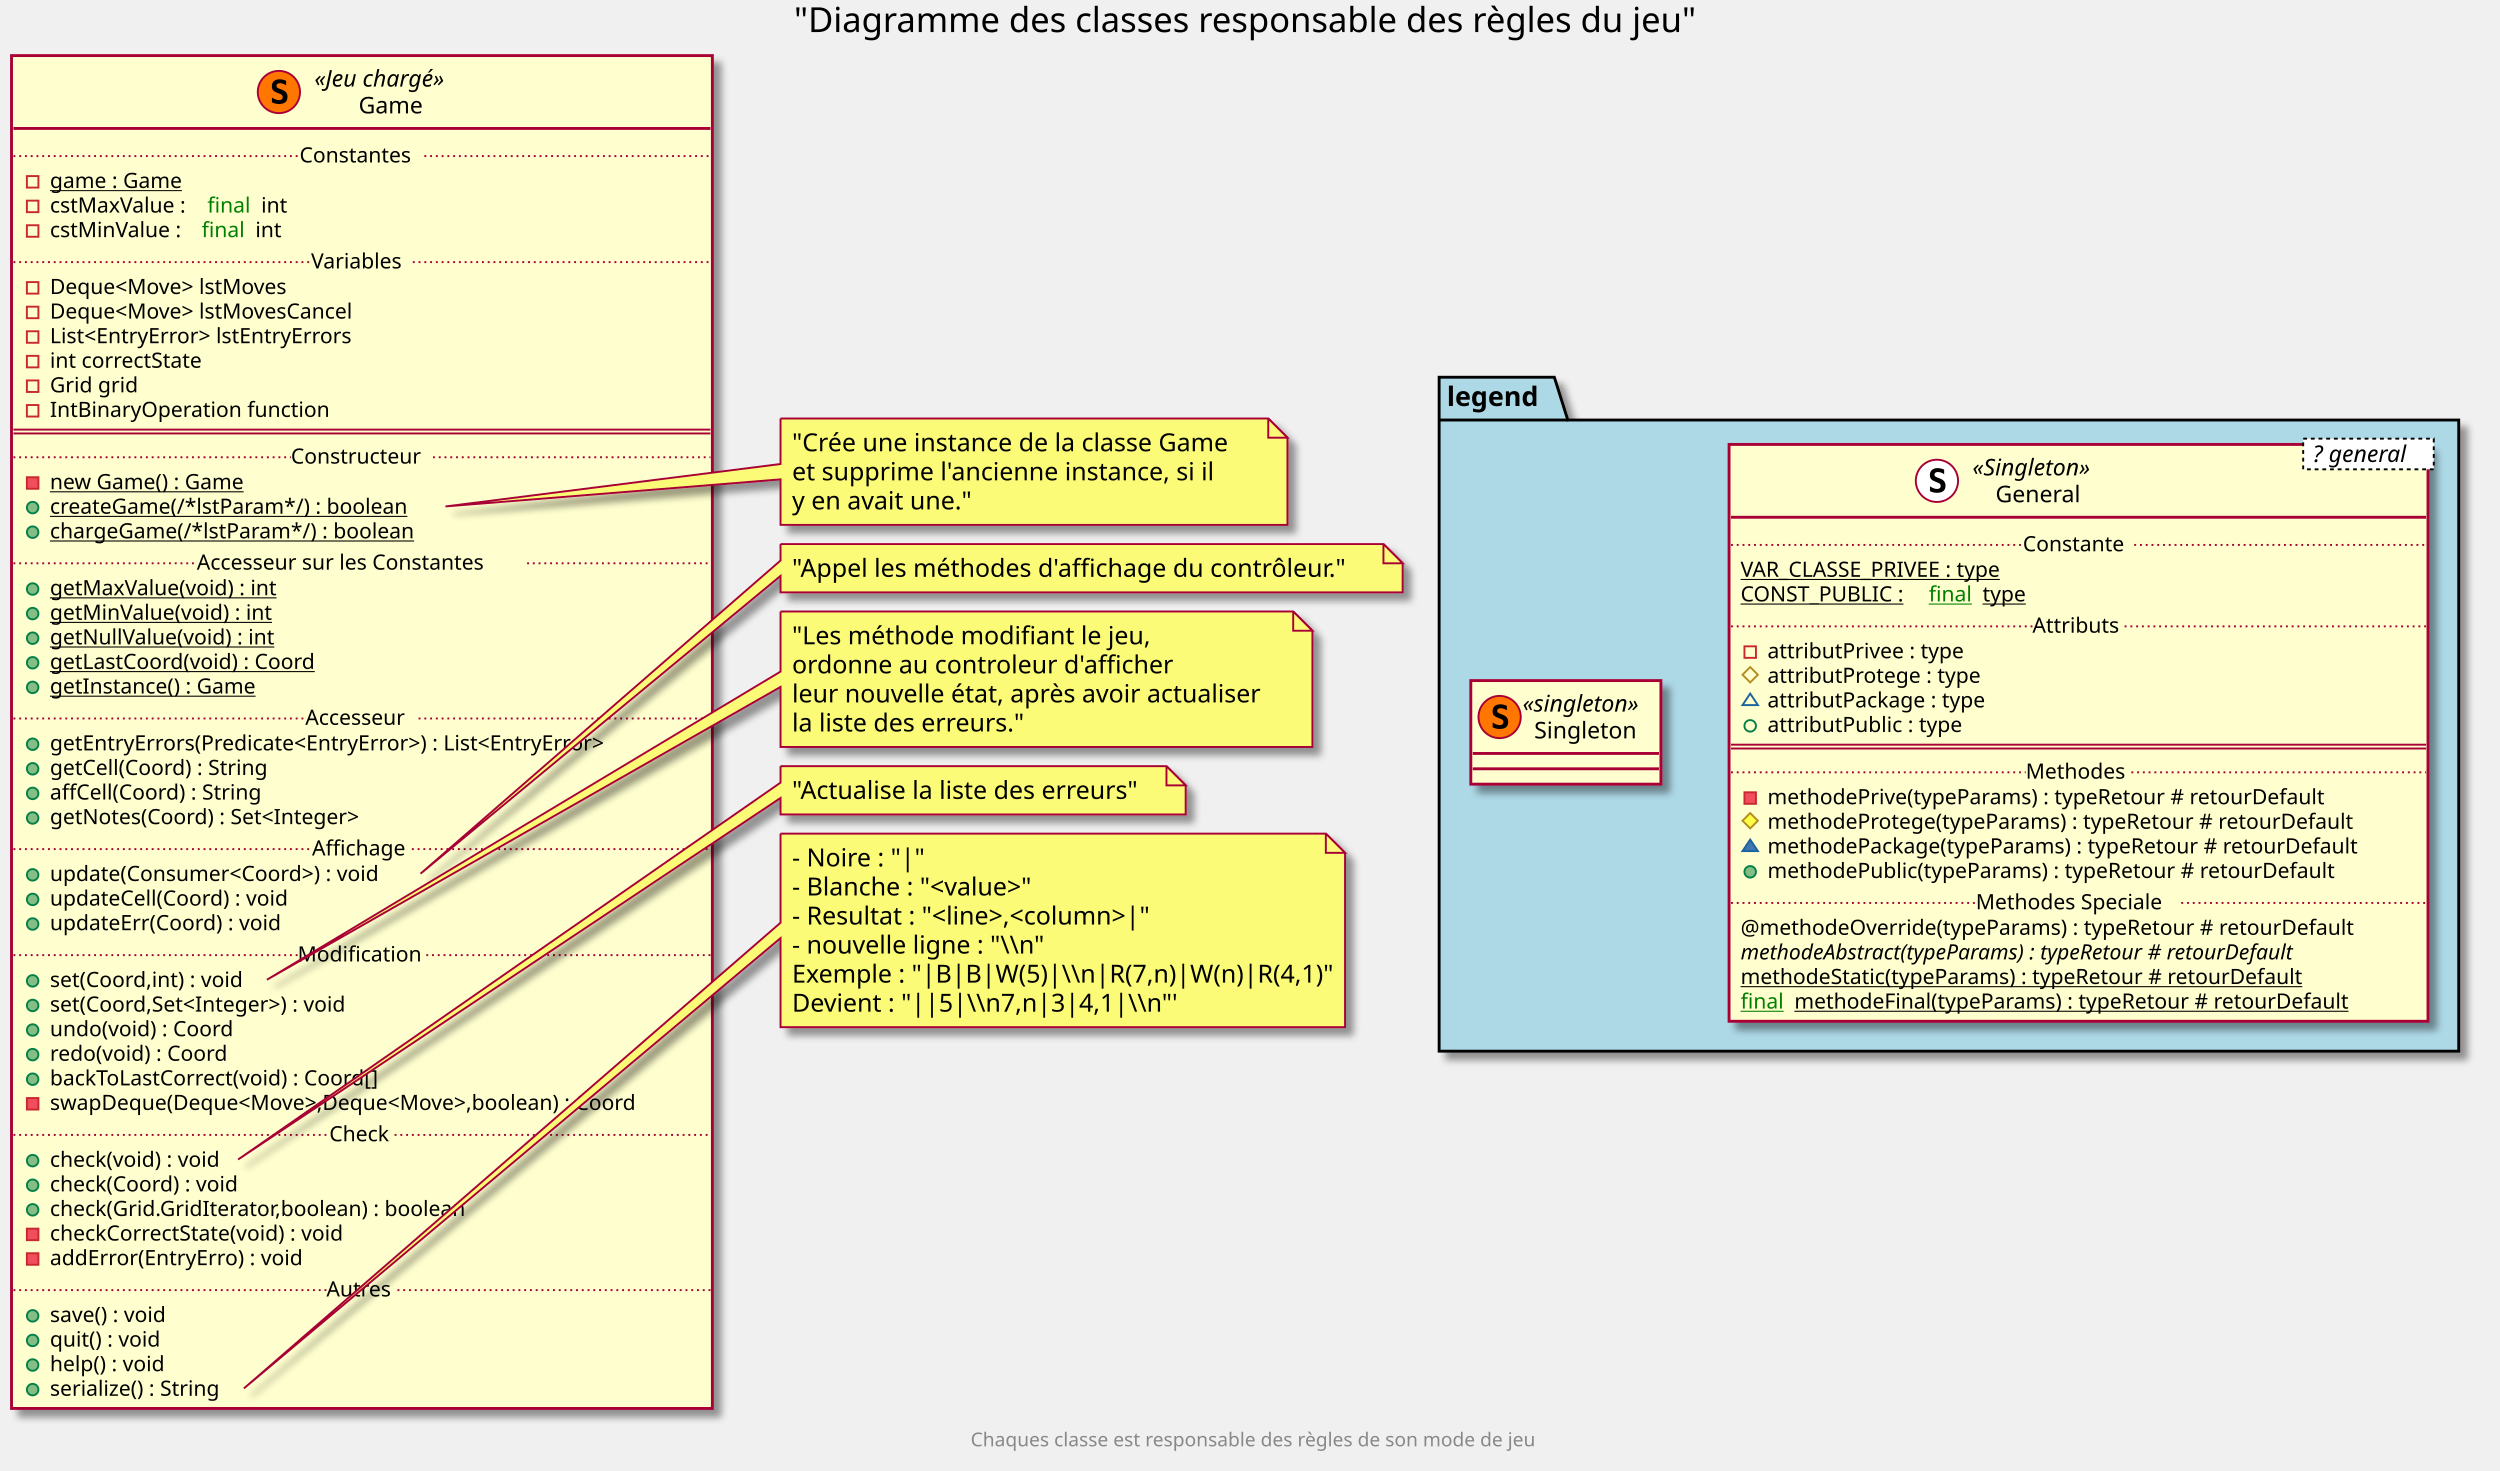
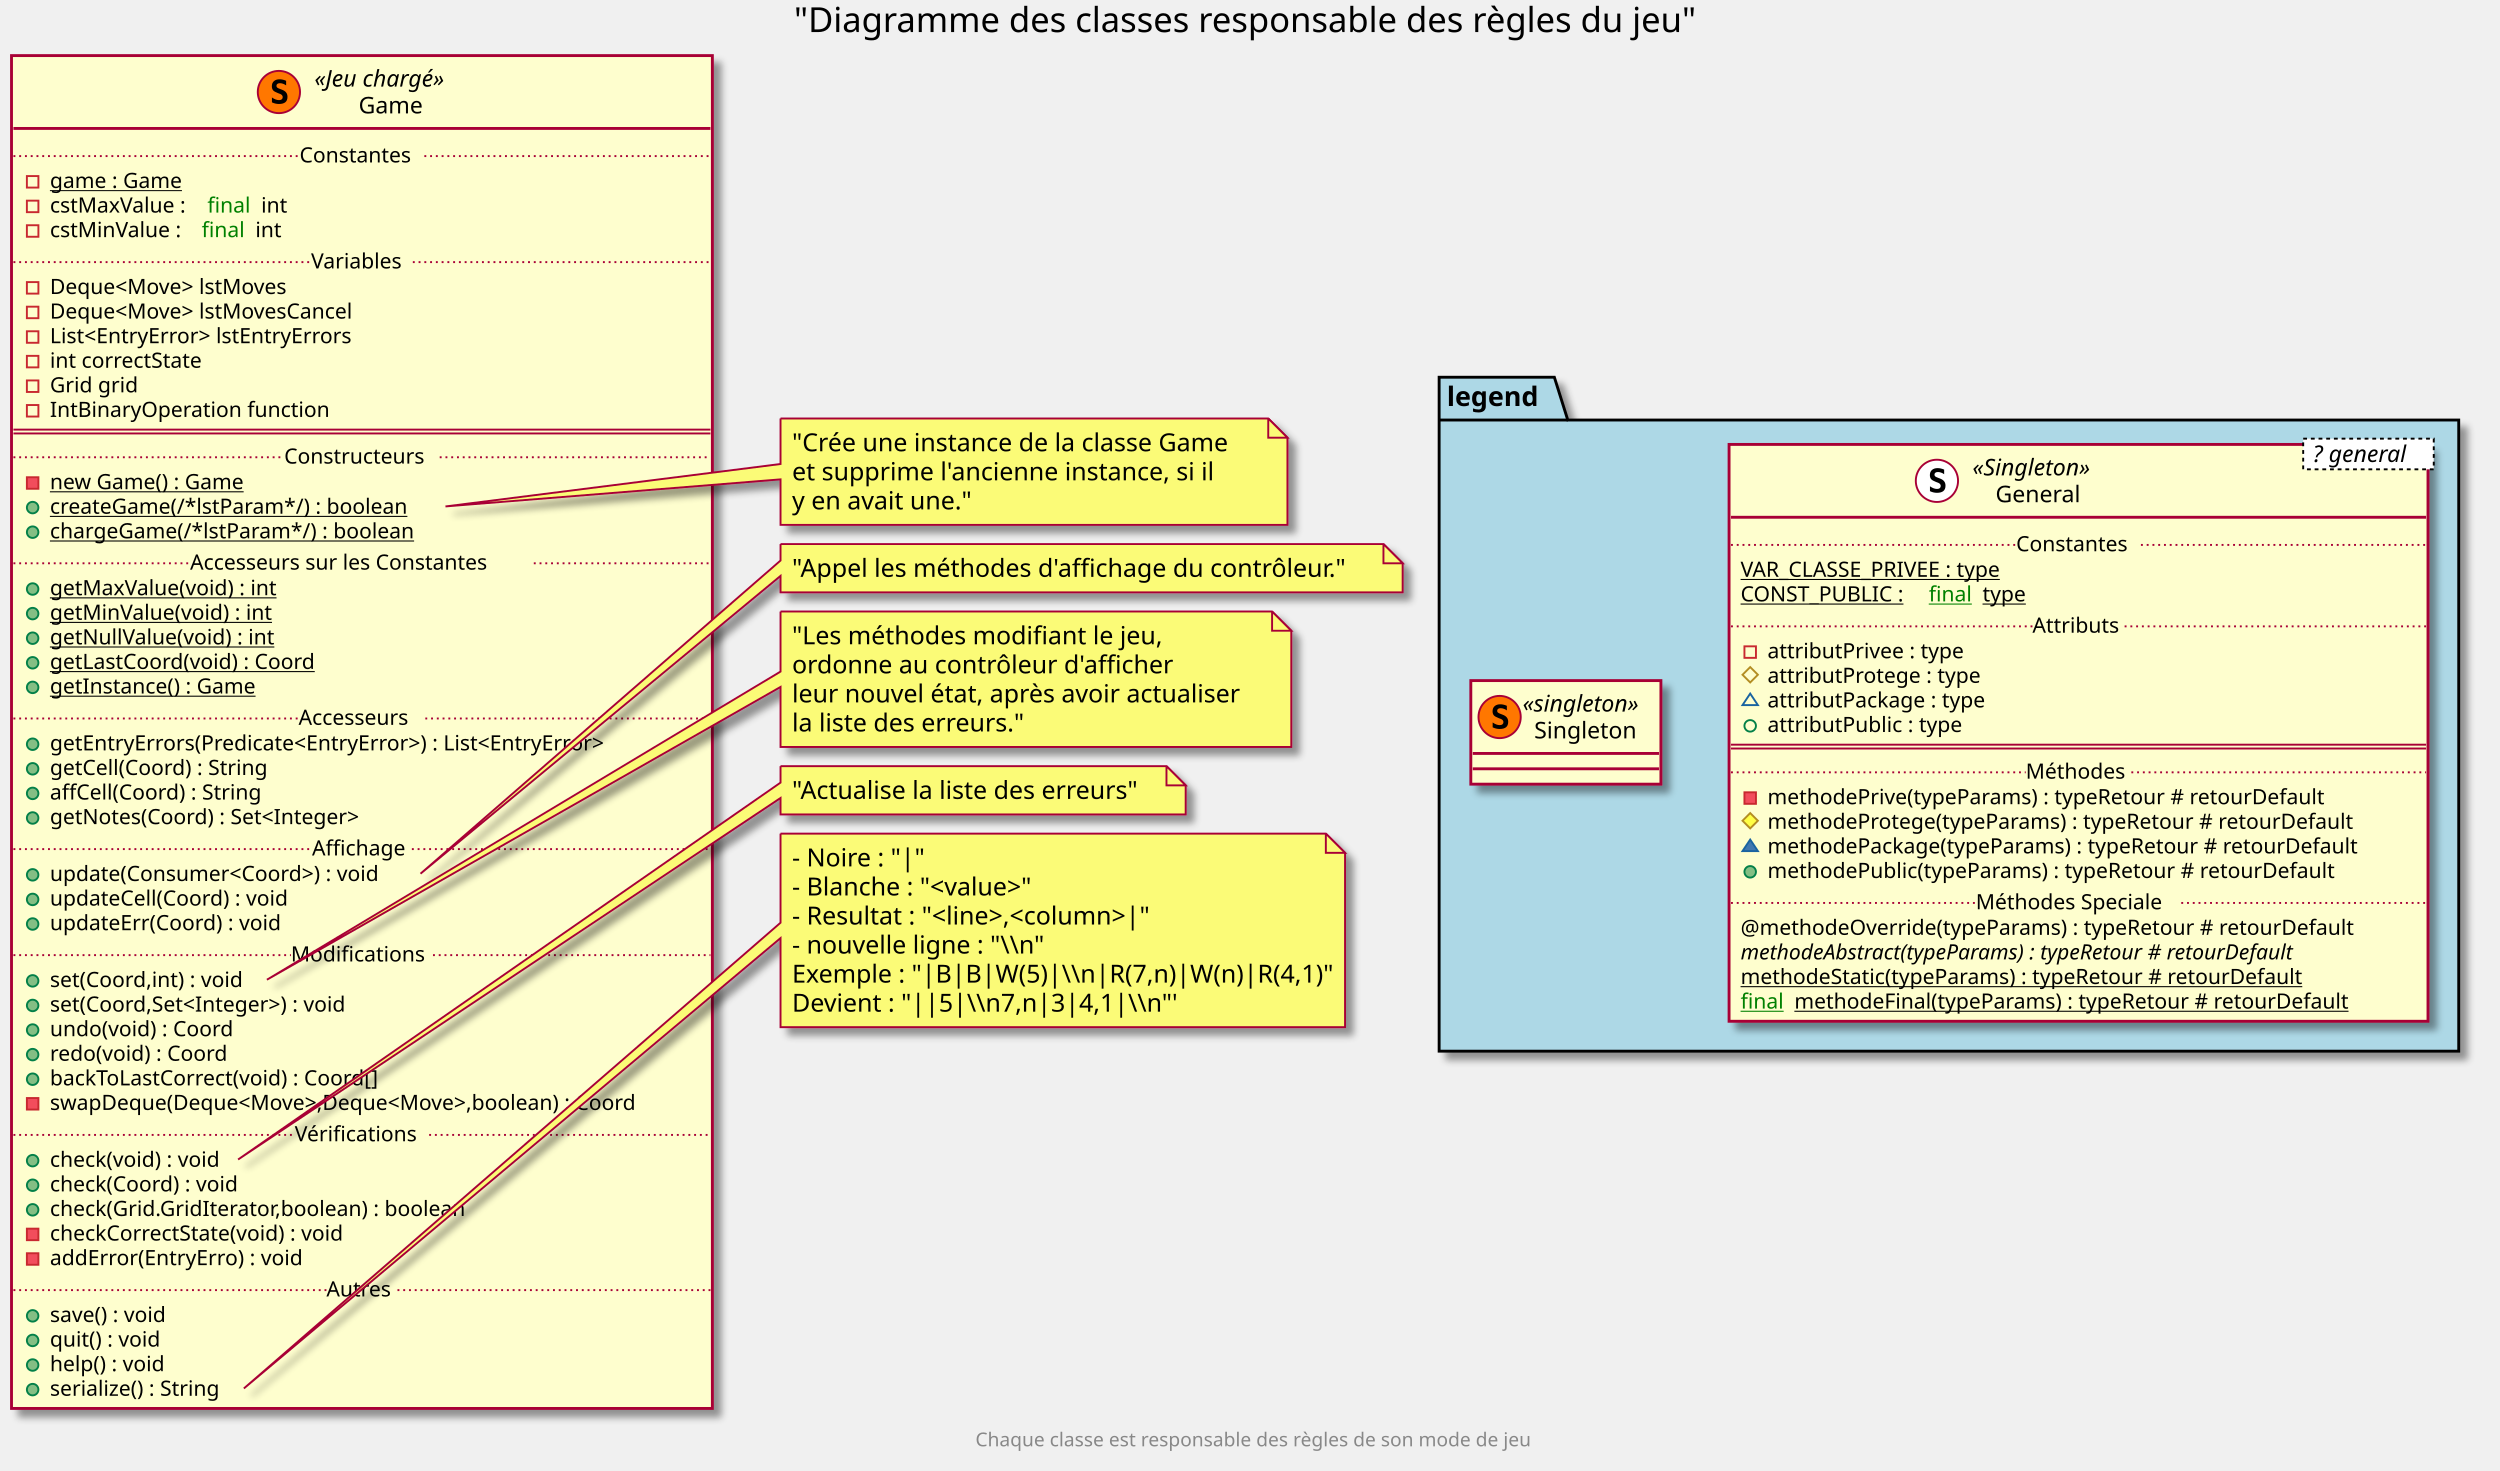
<svg xmlns="http://www.w3.org/2000/svg" contentScriptType="application/ecmascript" contentStyleType="text/css" height="766px" preserveAspectRatio="none" style="width:1302px;height:766px;" version="1.1" viewBox="0 0 1302 766" width="1302px" zoomAndPan="magnify">
  <defs>
-     <filter height="300%" id="f1hyraozxf1q3g" width="300%" x="-1" y="-1">
+     <filter height="300%" id="f1bdn9njalhxhb" width="300%" x="-1" y="-1">
      <feGaussianBlur result="blurOut" stdDeviation="2.0" />
      <feColorMatrix in="blurOut" result="blurOut2" type="matrix" values="0 0 0 0 0 0 0 0 0 0 0 0 0 0 0 0 0 0 .4 0" />
      <feOffset dx="4.0" dy="4.0" in="blurOut2" result="blurOut3" />
      <feBlend in="SourceGraphic" in2="blurOut3" mode="normal" />
    </filter>
  </defs>
  <g>
    <text fill="#000000" font-family="sans-serif" font-size="18" lengthAdjust="spacingAndGlyphs" textLength="488" x="413.5" y="16.708">"Diagramme des classes responsable des règles du jeu"</text>
-     <polygon fill="#ADD8E6" filter="url(#f1hyraozxf1q3g)" points="749.5,196.453,809.5,196.453,816.5,218.75,1280.5,218.75,1280.5,547.453,749.5,547.453,749.5,196.453" style="stroke: #000000; stroke-width: 1.5;" />
+     <polygon fill="#ADD8E6" filter="url(#f1bdn9njalhxhb)" points="749.5,196.453,809.5,196.453,816.5,218.75,1280.5,218.75,1280.5,547.453,749.5,547.453,749.5,196.453" style="stroke: #000000; stroke-width: 1.5;" />
    <line style="stroke: #000000; stroke-width: 1.5;" x1="749.5" x2="816.5" y1="218.75" y2="218.75" />
    <text fill="#000000" font-family="sans-serif" font-size="14" font-weight="bold" lengthAdjust="spacingAndGlyphs" textLength="54" x="753.5" y="211.448">legend</text>
-     <rect fill="#FEFECE" filter="url(#f1hyraozxf1q3g)" height="300.422" id="G" style="stroke: #A80036; stroke-width: 1.5;" width="364" x="900.5" y="231.453" />
+     <rect fill="#FEFECE" filter="url(#f1bdn9njalhxhb)" height="300.422" id="G" style="stroke: #A80036; stroke-width: 1.5;" width="364" x="900.5" y="231.453" />
    <ellipse cx="1008.75" cy="250.422" fill="#FFFFFF" rx="11" ry="11" style="stroke: #A80036; stroke-width: 1.0;" />
    <path d="M1008.234,250.984 Q1006.375,250.281 1005.719,249.516 Q1005.078,248.734 1005.078,247.422 Q1005.078,245.734 1006.156,244.766 Q1007.234,243.797 1009.109,243.797 Q1009.969,243.797 1010.812,244 Q1011.672,244.188 1012.516,244.578 L1012.516,246.969 Q1011.734,246.406 1010.906,246.125 Q1010.094,245.828 1009.297,245.828 Q1008.422,245.828 1007.938,246.188 Q1007.469,246.547 1007.469,247.203 Q1007.469,247.719 1007.812,248.062 Q1008.156,248.391 1009.25,248.797 L1010.312,249.203 Q1011.797,249.75 1012.5,250.656 Q1013.219,251.562 1013.219,252.938 Q1013.219,254.812 1012.109,255.734 Q1011,256.656 1008.75,256.656 Q1007.828,256.656 1006.906,256.438 Q1005.984,256.219 1005.125,255.797 L1005.125,253.266 Q1006.094,253.953 1007.016,254.297 Q1007.938,254.641 1008.828,254.641 Q1009.734,254.641 1010.234,254.234 Q1010.734,253.812 1010.734,253.078 Q1010.734,252.516 1010.391,252.109 Q1010.062,251.688 1009.438,251.438 L1008.234,250.984 Z " />
    <text fill="#000000" font-family="sans-serif" font-size="12" font-style="italic" lengthAdjust="spacingAndGlyphs" textLength="73" x="1027.25" y="247.592">«Singleton»</text>
    <text fill="#000000" font-family="sans-serif" font-size="12" lengthAdjust="spacingAndGlyphs" textLength="49" x="1039.25" y="261.56">General</text>
    <rect fill="#FFFFFF" height="15.969" style="stroke: #000000; stroke-width: 1.0; stroke-dasharray: 2.0,2.0;" width="68" x="1199.5" y="228.453" />
    <text fill="#000000" font-family="sans-serif" font-size="12" font-style="italic" lengthAdjust="spacingAndGlyphs" textLength="58" x="1204.5" y="240.592">? general</text>
    <line style="stroke: #A80036; stroke-width: 1.5;" x1="901.5" x2="1263.5" y1="269.391" y2="269.391" />
    <text fill="#000000" font-family="sans-serif" font-size="11" lengthAdjust="spacingAndGlyphs" text-decoration="underline" textLength="151" x="906.5" y="300.406">VAR_CLASSE_PRIVEE : type</text>
    <text fill="#000000" font-family="sans-serif" font-size="11" lengthAdjust="spacingAndGlyphs" text-decoration="underline" textLength="94" x="906.5" y="313.21">CONST_PUBLIC :</text>
    <text fill="#008000" font-family="sans-serif" font-size="11" lengthAdjust="spacingAndGlyphs" text-decoration="underline" textLength="24" x="1004.5" y="313.21">final</text>
    <text fill="#000000" font-family="sans-serif" font-size="11" lengthAdjust="spacingAndGlyphs" text-decoration="underline" textLength="24" x="1032.5" y="313.21">type</text>
-     <line style="stroke: #A80036; stroke-width: 1.0; stroke-dasharray: 1.0,2.0;" x1="901.5" x2="1053.5" y1="283.793" y2="283.793" />
-     <text fill="#000000" font-family="sans-serif" font-size="11" lengthAdjust="spacingAndGlyphs" textLength="58" x="1053.5" y="287.101">Constante</text>
-     <line style="stroke: #A80036; stroke-width: 1.0; stroke-dasharray: 1.0,2.0;" x1="1111.5" x2="1263.5" y1="283.793" y2="283.793" />
+     <line style="stroke: #A80036; stroke-width: 1.0; stroke-dasharray: 1.0,2.0;" x1="901.5" x2="1050" y1="283.793" y2="283.793" />
+     <text fill="#000000" font-family="sans-serif" font-size="11" lengthAdjust="spacingAndGlyphs" textLength="65" x="1050" y="287.101">Constantes</text>
+     <line style="stroke: #A80036; stroke-width: 1.0; stroke-dasharray: 1.0,2.0;" x1="1115" x2="1263.5" y1="283.793" y2="283.793" />
    <rect fill="none" height="6" style="stroke: #C82930; stroke-width: 1.0;" width="6" x="908.5" y="336.609" />
    <text fill="#000000" font-family="sans-serif" font-size="11" lengthAdjust="spacingAndGlyphs" textLength="112" x="920.5" y="342.82">attributPrivee : type</text>
    <polygon fill="none" points="911.5,347.414,915.5,351.414,911.5,355.414,907.5,351.414" style="stroke: #B38D22; stroke-width: 1.0;" />
    <text fill="#000000" font-family="sans-serif" font-size="11" lengthAdjust="spacingAndGlyphs" textLength="121" x="920.5" y="355.625">attributProtege : type</text>
    <polygon fill="none" points="911.5,361.219,907.5,367.219,915.5,367.219" style="stroke: #1963A0; stroke-width: 1.0;" />
    <text fill="#000000" font-family="sans-serif" font-size="11" lengthAdjust="spacingAndGlyphs" textLength="124" x="920.5" y="368.429">attributPackage : type</text>
    <ellipse cx="911.5" cy="378.023" fill="none" rx="3" ry="3" style="stroke: #038048; stroke-width: 1.0;" />
    <text fill="#000000" font-family="sans-serif" font-size="11" lengthAdjust="spacingAndGlyphs" textLength="110" x="920.5" y="381.234">attributPublic : type</text>
    <line style="stroke: #A80036; stroke-width: 1.0; stroke-dasharray: 1.0,2.0;" x1="901.5" x2="1058.5" y1="326.207" y2="326.207" />
    <text fill="#000000" font-family="sans-serif" font-size="11" lengthAdjust="spacingAndGlyphs" textLength="48" x="1058.5" y="329.515">Attributs</text>
    <line style="stroke: #A80036; stroke-width: 1.0; stroke-dasharray: 1.0,2.0;" x1="1106.5" x2="1263.5" y1="326.207" y2="326.207" />
    <line style="stroke: #A80036; stroke-width: 1.0;" x1="901.5" x2="1263.5" y1="387.828" y2="387.828" />
    <line style="stroke: #A80036; stroke-width: 1.0;" x1="901.5" x2="1263.5" y1="389.828" y2="389.828" />
    <rect fill="#F24D5C" height="6" style="stroke: #C82930; stroke-width: 1.0;" width="6" x="908.5" y="412.633" />
    <text fill="#000000" font-family="sans-serif" font-size="11" lengthAdjust="spacingAndGlyphs" textLength="319" x="920.5" y="418.843">methodePrive(typeParams) : typeRetour # retourDefault</text>
    <polygon fill="#FFFF44" points="911.5,423.438,915.5,427.438,911.5,431.438,907.5,427.438" style="stroke: #B38D22; stroke-width: 1.0;" />
    <text fill="#000000" font-family="sans-serif" font-size="11" lengthAdjust="spacingAndGlyphs" textLength="335" x="920.5" y="431.648">methodeProtege(typeParams) : typeRetour # retourDefault</text>
    <polygon fill="#4177AF" points="911.5,437.242,907.5,443.242,915.5,443.242" style="stroke: #1963A0; stroke-width: 1.0;" />
    <text fill="#000000" font-family="sans-serif" font-size="11" lengthAdjust="spacingAndGlyphs" textLength="338" x="920.5" y="444.453">methodePackage(typeParams) : typeRetour # retourDefault</text>
    <ellipse cx="911.5" cy="454.047" fill="#84BE84" rx="3" ry="3" style="stroke: #038048; stroke-width: 1.0;" />
    <text fill="#000000" font-family="sans-serif" font-size="11" lengthAdjust="spacingAndGlyphs" textLength="324" x="920.5" y="457.257">methodePublic(typeParams) : typeRetour # retourDefault</text>
    <line style="stroke: #A80036; stroke-width: 1.0; stroke-dasharray: 1.0,2.0;" x1="901.5" x2="1055" y1="402.231" y2="402.231" />
-     <text fill="#000000" font-family="sans-serif" font-size="11" lengthAdjust="spacingAndGlyphs" textLength="55" x="1055" y="405.539">Methodes</text>
+     <text fill="#000000" font-family="sans-serif" font-size="11" lengthAdjust="spacingAndGlyphs" textLength="55" x="1055" y="405.539">Méthodes</text>
    <line style="stroke: #A80036; stroke-width: 1.0; stroke-dasharray: 1.0,2.0;" x1="1110" x2="1263.5" y1="402.231" y2="402.231" />
    <text fill="#000000" font-family="sans-serif" font-size="11" lengthAdjust="spacingAndGlyphs" textLength="352" x="906.5" y="486.867">@methodeOverride(typeParams) : typeRetour # retourDefault</text>
    <text fill="#000000" font-family="sans-serif" font-size="11" font-style="italic" lengthAdjust="spacingAndGlyphs" textLength="340" x="906.5" y="499.671">methodeAbstract(typeParams) : typeRetour # retourDefault</text>
    <text fill="#000000" font-family="sans-serif" font-size="11" lengthAdjust="spacingAndGlyphs" text-decoration="underline" textLength="323" x="906.5" y="512.476">methodeStatic(typeParams) : typeRetour # retourDefault</text>
    <text fill="#008000" font-family="sans-serif" font-size="11" lengthAdjust="spacingAndGlyphs" text-decoration="underline" textLength="24" x="906.5" y="525.281">final</text>
    <text fill="#000000" font-family="sans-serif" font-size="11" lengthAdjust="spacingAndGlyphs" text-decoration="underline" textLength="317" x="934.5" y="525.281">methodeFinal(typeParams) : typeRetour # retourDefault</text>
    <line style="stroke: #A80036; stroke-width: 1.0; stroke-dasharray: 1.0,2.0;" x1="901.5" x2="1029" y1="470.254" y2="470.254" />
-     <text fill="#000000" font-family="sans-serif" font-size="11" lengthAdjust="spacingAndGlyphs" textLength="107" x="1029" y="473.562">Methodes Speciale</text>
+     <text fill="#000000" font-family="sans-serif" font-size="11" lengthAdjust="spacingAndGlyphs" textLength="107" x="1029" y="473.562">Méthodes Speciale</text>
    <line style="stroke: #A80036; stroke-width: 1.0; stroke-dasharray: 1.0,2.0;" x1="1136" x2="1263.5" y1="470.254" y2="470.254" />
-     <rect fill="#FEFECE" filter="url(#f1hyraozxf1q3g)" height="53.938" id="S" style="stroke: #A80036; stroke-width: 1.5;" width="99" x="766" y="354.453" />
+     <rect fill="#FEFECE" filter="url(#f1bdn9njalhxhb)" height="53.938" id="S" style="stroke: #A80036; stroke-width: 1.5;" width="99" x="766" y="354.453" />
    <ellipse cx="781" cy="373.422" fill="#FF7700" rx="11" ry="11" style="stroke: #A80036; stroke-width: 1.0;" />
    <path d="M780.484,373.984 Q778.625,373.281 777.969,372.516 Q777.328,371.734 777.328,370.422 Q777.328,368.734 778.406,367.766 Q779.484,366.797 781.359,366.797 Q782.219,366.797 783.062,367 Q783.922,367.188 784.766,367.578 L784.766,369.969 Q783.984,369.406 783.156,369.125 Q782.344,368.828 781.547,368.828 Q780.672,368.828 780.188,369.188 Q779.719,369.547 779.719,370.203 Q779.719,370.719 780.062,371.062 Q780.406,371.391 781.5,371.797 L782.562,372.203 Q784.047,372.75 784.75,373.656 Q785.469,374.562 785.469,375.938 Q785.469,377.812 784.359,378.734 Q783.25,379.656 781,379.656 Q780.078,379.656 779.156,379.438 Q778.234,379.219 777.375,378.797 L777.375,376.266 Q778.344,376.953 779.266,377.297 Q780.188,377.641 781.078,377.641 Q781.984,377.641 782.484,377.234 Q782.984,376.812 782.984,376.078 Q782.984,375.516 782.641,375.109 Q782.312,374.688 781.688,374.438 L780.484,373.984 Z " />
    <text fill="#000000" font-family="sans-serif" font-size="12" font-style="italic" lengthAdjust="spacingAndGlyphs" textLength="71" x="793" y="370.592">«singleton»</text>
    <text fill="#000000" font-family="sans-serif" font-size="12" lengthAdjust="spacingAndGlyphs" textLength="59" x="799" y="384.56">Singleton</text>
    <line style="stroke: #A80036; stroke-width: 1.5;" x1="767" x2="864" y1="392.391" y2="392.391" />
    <line style="stroke: #A80036; stroke-width: 1.5;" x1="767" x2="864" y1="400.391" y2="400.391" />
-     <rect fill="#FEFECE" filter="url(#f1hyraozxf1q3g)" height="704.562" id="Game" style="stroke: #A80036; stroke-width: 1.5;" width="365" x="6" y="28.953" />
+     <rect fill="#FEFECE" filter="url(#f1bdn9njalhxhb)" height="704.562" id="Game" style="stroke: #A80036; stroke-width: 1.5;" width="365" x="6" y="28.953" />
    <ellipse cx="145.25" cy="47.922" fill="#FF7700" rx="11" ry="11" style="stroke: #A80036; stroke-width: 1.0;" />
    <path d="M144.734,48.484 Q142.875,47.781 142.219,47.016 Q141.578,46.234 141.578,44.922 Q141.578,43.234 142.656,42.266 Q143.734,41.297 145.609,41.297 Q146.469,41.297 147.312,41.5 Q148.172,41.688 149.016,42.078 L149.016,44.469 Q148.234,43.906 147.406,43.625 Q146.594,43.328 145.797,43.328 Q144.922,43.328 144.438,43.688 Q143.969,44.047 143.969,44.703 Q143.969,45.219 144.312,45.562 Q144.656,45.891 145.75,46.297 L146.812,46.703 Q148.297,47.25 149,48.156 Q149.719,49.062 149.719,50.438 Q149.719,52.312 148.609,53.234 Q147.5,54.156 145.25,54.156 Q144.328,54.156 143.406,53.938 Q142.484,53.719 141.625,53.297 L141.625,50.766 Q142.594,51.453 143.516,51.797 Q144.438,52.141 145.328,52.141 Q146.234,52.141 146.734,51.734 Q147.234,51.312 147.234,50.578 Q147.234,50.016 146.891,49.609 Q146.562,49.188 145.938,48.938 L144.734,48.484 Z " />
    <text fill="#000000" font-family="sans-serif" font-size="12" font-style="italic" lengthAdjust="spacingAndGlyphs" textLength="82" x="163.75" y="45.092">«Jeu chargé»</text>
    <text fill="#000000" font-family="sans-serif" font-size="12" lengthAdjust="spacingAndGlyphs" textLength="36" x="186.75" y="59.06">Game</text>
    <line style="stroke: #A80036; stroke-width: 1.5;" x1="7" x2="370" y1="66.891" y2="66.891" />
    <rect fill="none" height="6" style="stroke: #C82930; stroke-width: 1.0;" width="6" x="14" y="91.695" />
    <text fill="#000000" font-family="sans-serif" font-size="11" lengthAdjust="spacingAndGlyphs" text-decoration="underline" textLength="78" x="26" y="97.906">game : Game</text>
    <rect fill="none" height="6" style="stroke: #C82930; stroke-width: 1.0;" width="6" x="14" y="104.5" />
    <text fill="#000000" font-family="sans-serif" font-size="11" lengthAdjust="spacingAndGlyphs" textLength="78" x="26" y="110.71">cstMaxValue :</text>
    <text fill="#008000" font-family="sans-serif" font-size="11" lengthAdjust="spacingAndGlyphs" textLength="24" x="108" y="110.71">final</text>
    <text fill="#000000" font-family="sans-serif" font-size="11" lengthAdjust="spacingAndGlyphs" textLength="14" x="136" y="110.71">int</text>
    <rect fill="none" height="6" style="stroke: #C82930; stroke-width: 1.0;" width="6" x="14" y="117.305" />
    <text fill="#000000" font-family="sans-serif" font-size="11" lengthAdjust="spacingAndGlyphs" textLength="75" x="26" y="123.515">cstMinValue :</text>
    <text fill="#008000" font-family="sans-serif" font-size="11" lengthAdjust="spacingAndGlyphs" textLength="24" x="105" y="123.515">final</text>
    <text fill="#000000" font-family="sans-serif" font-size="11" lengthAdjust="spacingAndGlyphs" textLength="14" x="133" y="123.515">int</text>
    <line style="stroke: #A80036; stroke-width: 1.0; stroke-dasharray: 1.0,2.0;" x1="7" x2="156" y1="81.293" y2="81.293" />
    <text fill="#000000" font-family="sans-serif" font-size="11" lengthAdjust="spacingAndGlyphs" textLength="65" x="156" y="84.601">Constantes</text>
    <line style="stroke: #A80036; stroke-width: 1.0; stroke-dasharray: 1.0,2.0;" x1="221" x2="370" y1="81.293" y2="81.293" />
    <rect fill="none" height="6" style="stroke: #C82930; stroke-width: 1.0;" width="6" x="14" y="146.914" />
    <text fill="#000000" font-family="sans-serif" font-size="11" lengthAdjust="spacingAndGlyphs" textLength="137" x="26" y="153.125">Deque&lt;Move&gt; lstMoves</text>
    <rect fill="none" height="6" style="stroke: #C82930; stroke-width: 1.0;" width="6" x="14" y="159.719" />
    <text fill="#000000" font-family="sans-serif" font-size="11" lengthAdjust="spacingAndGlyphs" textLength="175" x="26" y="165.929">Deque&lt;Move&gt; lstMovesCancel</text>
    <rect fill="none" height="6" style="stroke: #C82930; stroke-width: 1.0;" width="6" x="14" y="172.523" />
    <text fill="#000000" font-family="sans-serif" font-size="11" lengthAdjust="spacingAndGlyphs" textLength="179" x="26" y="178.734">List&lt;EntryError&gt; lstEntryErrors</text>
    <rect fill="none" height="6" style="stroke: #C82930; stroke-width: 1.0;" width="6" x="14" y="185.328" />
    <text fill="#000000" font-family="sans-serif" font-size="11" lengthAdjust="spacingAndGlyphs" textLength="88" x="26" y="191.539">int correctState</text>
    <rect fill="none" height="6" style="stroke: #C82930; stroke-width: 1.0;" width="6" x="14" y="198.133" />
    <text fill="#000000" font-family="sans-serif" font-size="11" lengthAdjust="spacingAndGlyphs" textLength="50" x="26" y="204.343">Grid grid</text>
    <rect fill="none" height="6" style="stroke: #C82930; stroke-width: 1.0;" width="6" x="14" y="210.938" />
    <text fill="#000000" font-family="sans-serif" font-size="11" lengthAdjust="spacingAndGlyphs" textLength="155" x="26" y="217.148">IntBinaryOperation function</text>
    <line style="stroke: #A80036; stroke-width: 1.0; stroke-dasharray: 1.0,2.0;" x1="7" x2="162" y1="136.512" y2="136.512" />
    <text fill="#000000" font-family="sans-serif" font-size="11" lengthAdjust="spacingAndGlyphs" textLength="53" x="162" y="139.82">Variables</text>
    <line style="stroke: #A80036; stroke-width: 1.0; stroke-dasharray: 1.0,2.0;" x1="215" x2="370" y1="136.512" y2="136.512" />
    <line style="stroke: #A80036; stroke-width: 1.0;" x1="7" x2="370" y1="223.742" y2="223.742" />
    <line style="stroke: #A80036; stroke-width: 1.0;" x1="7" x2="370" y1="225.742" y2="225.742" />
    <rect fill="#F24D5C" height="6" style="stroke: #C82930; stroke-width: 1.0;" width="6" x="14" y="248.547" />
    <text fill="#000000" font-family="sans-serif" font-size="11" lengthAdjust="spacingAndGlyphs" text-decoration="underline" textLength="115" x="26" y="254.757">new Game() : Game</text>
    <ellipse cx="17" cy="264.352" fill="#84BE84" rx="3" ry="3" style="stroke: #038048; stroke-width: 1.0;" />
    <text fill="#000000" font-family="sans-serif" font-size="11" lengthAdjust="spacingAndGlyphs" text-decoration="underline" textLength="206" x="26" y="267.562">createGame(/*lstParam*/) : boolean</text>
    <ellipse cx="17" cy="277.156" fill="#84BE84" rx="3" ry="3" style="stroke: #038048; stroke-width: 1.0;" />
    <text fill="#000000" font-family="sans-serif" font-size="11" lengthAdjust="spacingAndGlyphs" text-decoration="underline" textLength="209" x="26" y="280.367">chargeGame(/*lstParam*/) : boolean</text>
-     <line style="stroke: #A80036; stroke-width: 1.0; stroke-dasharray: 1.0,2.0;" x1="7" x2="151.5" y1="238.144" y2="238.144" />
-     <text fill="#000000" font-family="sans-serif" font-size="11" lengthAdjust="spacingAndGlyphs" textLength="74" x="151.5" y="241.453">Constructeur</text>
-     <line style="stroke: #A80036; stroke-width: 1.0; stroke-dasharray: 1.0,2.0;" x1="225.5" x2="370" y1="238.144" y2="238.144" />
+     <line style="stroke: #A80036; stroke-width: 1.0; stroke-dasharray: 1.0,2.0;" x1="7" x2="148" y1="238.144" y2="238.144" />
+     <text fill="#000000" font-family="sans-serif" font-size="11" lengthAdjust="spacingAndGlyphs" textLength="81" x="148" y="241.453">Constructeurs</text>
+     <line style="stroke: #A80036; stroke-width: 1.0; stroke-dasharray: 1.0,2.0;" x1="229" x2="370" y1="238.144" y2="238.144" />
    <ellipse cx="17" cy="306.766" fill="#84BE84" rx="3" ry="3" style="stroke: #038048; stroke-width: 1.0;" />
    <text fill="#000000" font-family="sans-serif" font-size="11" lengthAdjust="spacingAndGlyphs" text-decoration="underline" textLength="128" x="26" y="309.976">getMaxValue(void) : int</text>
    <ellipse cx="17" cy="319.57" fill="#84BE84" rx="3" ry="3" style="stroke: #038048; stroke-width: 1.0;" />
    <text fill="#000000" font-family="sans-serif" font-size="11" lengthAdjust="spacingAndGlyphs" text-decoration="underline" textLength="125" x="26" y="322.781">getMinValue(void) : int</text>
    <ellipse cx="17" cy="332.375" fill="#84BE84" rx="3" ry="3" style="stroke: #038048; stroke-width: 1.0;" />
    <text fill="#000000" font-family="sans-serif" font-size="11" lengthAdjust="spacingAndGlyphs" text-decoration="underline" textLength="127" x="26" y="335.585">getNullValue(void) : int</text>
    <ellipse cx="17" cy="345.18" fill="#84BE84" rx="3" ry="3" style="stroke: #038048; stroke-width: 1.0;" />
    <text fill="#000000" font-family="sans-serif" font-size="11" lengthAdjust="spacingAndGlyphs" text-decoration="underline" textLength="153" x="26" y="348.39">getLastCoord(void) : Coord</text>
    <ellipse cx="17" cy="357.984" fill="#84BE84" rx="3" ry="3" style="stroke: #038048; stroke-width: 1.0;" />
    <text fill="#000000" font-family="sans-serif" font-size="11" lengthAdjust="spacingAndGlyphs" text-decoration="underline" textLength="120" x="26" y="361.195">getInstance() : Game</text>
-     <line style="stroke: #A80036; stroke-width: 1.0; stroke-dasharray: 1.0,2.0;" x1="7" x2="102.5" y1="293.363" y2="293.363" />
-     <text fill="#000000" font-family="sans-serif" font-size="11" lengthAdjust="spacingAndGlyphs" textLength="172" x="102.5" y="296.671">Accesseur sur les Constantes</text>
-     <line style="stroke: #A80036; stroke-width: 1.0; stroke-dasharray: 1.0,2.0;" x1="274.5" x2="370" y1="293.363" y2="293.363" />
+     <line style="stroke: #A80036; stroke-width: 1.0; stroke-dasharray: 1.0,2.0;" x1="7" x2="99" y1="293.363" y2="293.363" />
+     <text fill="#000000" font-family="sans-serif" font-size="11" lengthAdjust="spacingAndGlyphs" textLength="179" x="99" y="296.671">Accesseurs sur les Constantes</text>
+     <line style="stroke: #A80036; stroke-width: 1.0; stroke-dasharray: 1.0,2.0;" x1="278" x2="370" y1="293.363" y2="293.363" />
    <ellipse cx="17" cy="387.594" fill="#84BE84" rx="3" ry="3" style="stroke: #038048; stroke-width: 1.0;" />
    <text fill="#000000" font-family="sans-serif" font-size="11" lengthAdjust="spacingAndGlyphs" textLength="328" x="26" y="390.804">getEntryErrors(Predicate&lt;EntryError&gt;) : List&lt;EntryError&gt;</text>
    <ellipse cx="17" cy="400.398" fill="#84BE84" rx="3" ry="3" style="stroke: #038048; stroke-width: 1.0;" />
    <text fill="#000000" font-family="sans-serif" font-size="11" lengthAdjust="spacingAndGlyphs" textLength="127" x="26" y="403.609">getCell(Coord) : String</text>
    <ellipse cx="17" cy="413.203" fill="#84BE84" rx="3" ry="3" style="stroke: #038048; stroke-width: 1.0;" />
    <text fill="#000000" font-family="sans-serif" font-size="11" lengthAdjust="spacingAndGlyphs" textLength="124" x="26" y="416.414">affCell(Coord) : String</text>
    <ellipse cx="17" cy="426.008" fill="#84BE84" rx="3" ry="3" style="stroke: #038048; stroke-width: 1.0;" />
    <text fill="#000000" font-family="sans-serif" font-size="11" lengthAdjust="spacingAndGlyphs" textLength="182" x="26" y="429.218">getNotes(Coord) : Set&lt;Integer&gt;</text>
-     <line style="stroke: #A80036; stroke-width: 1.0; stroke-dasharray: 1.0,2.0;" x1="7" x2="159" y1="374.191" y2="374.191" />
-     <text fill="#000000" font-family="sans-serif" font-size="11" lengthAdjust="spacingAndGlyphs" textLength="59" x="159" y="377.5">Accesseur</text>
-     <line style="stroke: #A80036; stroke-width: 1.0; stroke-dasharray: 1.0,2.0;" x1="218" x2="370" y1="374.191" y2="374.191" />
+     <line style="stroke: #A80036; stroke-width: 1.0; stroke-dasharray: 1.0,2.0;" x1="7" x2="155.5" y1="374.191" y2="374.191" />
+     <text fill="#000000" font-family="sans-serif" font-size="11" lengthAdjust="spacingAndGlyphs" textLength="66" x="155.5" y="377.5">Accesseurs</text>
+     <line style="stroke: #A80036; stroke-width: 1.0; stroke-dasharray: 1.0,2.0;" x1="221.5" x2="370" y1="374.191" y2="374.191" />
    <ellipse cx="17" cy="455.617" fill="#84BE84" rx="3" ry="3" style="stroke: #038048; stroke-width: 1.0;" />
    <text fill="#000000" font-family="sans-serif" font-size="11" lengthAdjust="spacingAndGlyphs" textLength="193" x="26" y="458.828">update(Consumer&lt;Coord&gt;) : void</text>
    <ellipse cx="17" cy="468.422" fill="#84BE84" rx="3" ry="3" style="stroke: #038048; stroke-width: 1.0;" />
    <text fill="#000000" font-family="sans-serif" font-size="11" lengthAdjust="spacingAndGlyphs" textLength="137" x="26" y="471.632">updateCell(Coord) : void</text>
    <ellipse cx="17" cy="481.227" fill="#84BE84" rx="3" ry="3" style="stroke: #038048; stroke-width: 1.0;" />
    <text fill="#000000" font-family="sans-serif" font-size="11" lengthAdjust="spacingAndGlyphs" textLength="133" x="26" y="484.437">updateErr(Coord) : void</text>
    <line style="stroke: #A80036; stroke-width: 1.0; stroke-dasharray: 1.0,2.0;" x1="7" x2="162.5" y1="442.215" y2="442.215" />
    <text fill="#000000" font-family="sans-serif" font-size="11" lengthAdjust="spacingAndGlyphs" textLength="52" x="162.5" y="445.523">Affichage</text>
    <line style="stroke: #A80036; stroke-width: 1.0; stroke-dasharray: 1.0,2.0;" x1="214.5" x2="370" y1="442.215" y2="442.215" />
    <ellipse cx="17" cy="510.836" fill="#84BE84" rx="3" ry="3" style="stroke: #038048; stroke-width: 1.0;" />
    <text fill="#000000" font-family="sans-serif" font-size="11" lengthAdjust="spacingAndGlyphs" textLength="113" x="26" y="514.046">set(Coord,int) : void</text>
    <ellipse cx="17" cy="523.641" fill="#84BE84" rx="3" ry="3" style="stroke: #038048; stroke-width: 1.0;" />
    <text fill="#000000" font-family="sans-serif" font-size="11" lengthAdjust="spacingAndGlyphs" textLength="176" x="26" y="526.851">set(Coord,Set&lt;Integer&gt;) : void</text>
    <ellipse cx="17" cy="536.445" fill="#84BE84" rx="3" ry="3" style="stroke: #038048; stroke-width: 1.0;" />
    <text fill="#000000" font-family="sans-serif" font-size="11" lengthAdjust="spacingAndGlyphs" textLength="105" x="26" y="539.656">undo(void) : Coord</text>
    <ellipse cx="17" cy="549.25" fill="#84BE84" rx="3" ry="3" style="stroke: #038048; stroke-width: 1.0;" />
    <text fill="#000000" font-family="sans-serif" font-size="11" lengthAdjust="spacingAndGlyphs" textLength="103" x="26" y="552.46">redo(void) : Coord</text>
    <ellipse cx="17" cy="562.055" fill="#84BE84" rx="3" ry="3" style="stroke: #038048; stroke-width: 1.0;" />
    <text fill="#000000" font-family="sans-serif" font-size="11" lengthAdjust="spacingAndGlyphs" textLength="191" x="26" y="565.265">backToLastCorrect(void) : Coord[]</text>
    <rect fill="#F24D5C" height="6" style="stroke: #C82930; stroke-width: 1.0;" width="6" x="14" y="571.859" />
    <text fill="#000000" font-family="sans-serif" font-size="11" lengthAdjust="spacingAndGlyphs" textLength="339" x="26" y="578.07">swapDeque(Deque&lt;Move&gt;,Deque&lt;Move&gt;,boolean) : Coord</text>
-     <line style="stroke: #A80036; stroke-width: 1.0; stroke-dasharray: 1.0,2.0;" x1="7" x2="155" y1="497.434" y2="497.434" />
-     <text fill="#000000" font-family="sans-serif" font-size="11" lengthAdjust="spacingAndGlyphs" textLength="67" x="155" y="500.742">Modification</text>
-     <line style="stroke: #A80036; stroke-width: 1.0; stroke-dasharray: 1.0,2.0;" x1="222" x2="370" y1="497.434" y2="497.434" />
+     <line style="stroke: #A80036; stroke-width: 1.0; stroke-dasharray: 1.0,2.0;" x1="7" x2="151.5" y1="497.434" y2="497.434" />
+     <text fill="#000000" font-family="sans-serif" font-size="11" lengthAdjust="spacingAndGlyphs" textLength="74" x="151.5" y="500.742">Modifications</text>
+     <line style="stroke: #A80036; stroke-width: 1.0; stroke-dasharray: 1.0,2.0;" x1="225.5" x2="370" y1="497.434" y2="497.434" />
    <ellipse cx="17" cy="604.469" fill="#84BE84" rx="3" ry="3" style="stroke: #038048; stroke-width: 1.0;" />
    <text fill="#000000" font-family="sans-serif" font-size="11" lengthAdjust="spacingAndGlyphs" textLength="98" x="26" y="607.679">check(void) : void</text>
    <ellipse cx="17" cy="617.273" fill="#84BE84" rx="3" ry="3" style="stroke: #038048; stroke-width: 1.0;" />
    <text fill="#000000" font-family="sans-serif" font-size="11" lengthAdjust="spacingAndGlyphs" textLength="109" x="26" y="620.484">check(Coord) : void</text>
    <ellipse cx="17" cy="630.078" fill="#84BE84" rx="3" ry="3" style="stroke: #038048; stroke-width: 1.0;" />
    <text fill="#000000" font-family="sans-serif" font-size="11" lengthAdjust="spacingAndGlyphs" textLength="240" x="26" y="633.289">check(Grid.GridIterator,boolean) : boolean</text>
    <rect fill="#F24D5C" height="6" style="stroke: #C82930; stroke-width: 1.0;" width="6" x="14" y="639.883" />
    <text fill="#000000" font-family="sans-serif" font-size="11" lengthAdjust="spacingAndGlyphs" textLength="170" x="26" y="646.093">checkCorrectState(void) : void</text>
    <rect fill="#F24D5C" height="6" style="stroke: #C82930; stroke-width: 1.0;" width="6" x="14" y="652.688" />
    <text fill="#000000" font-family="sans-serif" font-size="11" lengthAdjust="spacingAndGlyphs" textLength="146" x="26" y="658.898">addError(EntryErro) : void</text>
-     <line style="stroke: #A80036; stroke-width: 1.0; stroke-dasharray: 1.0,2.0;" x1="7" x2="171.5" y1="591.066" y2="591.066" />
-     <text fill="#000000" font-family="sans-serif" font-size="11" lengthAdjust="spacingAndGlyphs" textLength="34" x="171.5" y="594.375">Check</text>
-     <line style="stroke: #A80036; stroke-width: 1.0; stroke-dasharray: 1.0,2.0;" x1="205.5" x2="370" y1="591.066" y2="591.066" />
+     <line style="stroke: #A80036; stroke-width: 1.0; stroke-dasharray: 1.0,2.0;" x1="7" x2="153.5" y1="591.066" y2="591.066" />
+     <text fill="#000000" font-family="sans-serif" font-size="11" lengthAdjust="spacingAndGlyphs" textLength="70" x="153.5" y="594.375">Vérifications</text>
+     <line style="stroke: #A80036; stroke-width: 1.0; stroke-dasharray: 1.0,2.0;" x1="223.5" x2="370" y1="591.066" y2="591.066" />
    <ellipse cx="17" cy="685.297" fill="#84BE84" rx="3" ry="3" style="stroke: #038048; stroke-width: 1.0;" />
    <text fill="#000000" font-family="sans-serif" font-size="11" lengthAdjust="spacingAndGlyphs" textLength="70" x="26" y="688.507">save() : void</text>
    <ellipse cx="17" cy="698.102" fill="#84BE84" rx="3" ry="3" style="stroke: #038048; stroke-width: 1.0;" />
    <text fill="#000000" font-family="sans-serif" font-size="11" lengthAdjust="spacingAndGlyphs" textLength="64" x="26" y="701.312">quit() : void</text>
    <ellipse cx="17" cy="710.906" fill="#84BE84" rx="3" ry="3" style="stroke: #038048; stroke-width: 1.0;" />
    <text fill="#000000" font-family="sans-serif" font-size="11" lengthAdjust="spacingAndGlyphs" textLength="67" x="26" y="714.117">help() : void</text>
    <ellipse cx="17" cy="723.711" fill="#84BE84" rx="3" ry="3" style="stroke: #038048; stroke-width: 1.0;" />
    <text fill="#000000" font-family="sans-serif" font-size="11" lengthAdjust="spacingAndGlyphs" textLength="101" x="26" y="726.921">serialize() : String</text>
    <line style="stroke: #A80036; stroke-width: 1.0; stroke-dasharray: 1.0,2.0;" x1="7" x2="170" y1="671.894" y2="671.894" />
    <text fill="#000000" font-family="sans-serif" font-size="11" lengthAdjust="spacingAndGlyphs" textLength="37" x="170" y="675.203">Autres</text>
    <line style="stroke: #A80036; stroke-width: 1.0; stroke-dasharray: 1.0,2.0;" x1="207" x2="370" y1="671.894" y2="671.894" />
-     <path d="M406.5,217.953 L406.5,241.652 L232,263.754 L406.5,249.652 L406.5,273.352 A0,0 0 0 0 406.5,273.352 L670.5,273.352 A0,0 0 0 0 670.5,273.352 L670.5,227.953 L660.5,217.953 L406.5,217.953 A0,0 0 0 0 406.5,217.953 " fill="#FBFB77" filter="url(#f1hyraozxf1q3g)" style="stroke: #A80036; stroke-width: 1.0;" />
+     <path d="M406.5,217.953 L406.5,241.652 L232,263.754 L406.5,249.652 L406.5,273.352 A0,0 0 0 0 406.5,273.352 L670.5,273.352 A0,0 0 0 0 670.5,273.352 L670.5,227.953 L660.5,217.953 L406.5,217.953 A0,0 0 0 0 406.5,217.953 " fill="#FBFB77" filter="url(#f1bdn9njalhxhb)" style="stroke: #A80036; stroke-width: 1.0;" />
    <path d="M660.5,217.953 L660.5,227.953 L670.5,227.953 L660.5,217.953 " fill="#FBFB77" style="stroke: #A80036; stroke-width: 1.0;" />
    <text fill="#000000" font-family="sans-serif" font-size="13" lengthAdjust="spacingAndGlyphs" textLength="243" x="412.5" y="235.02">"Crée une instance de la classe Game</text>
    <text fill="#000000" font-family="sans-serif" font-size="13" lengthAdjust="spacingAndGlyphs" textLength="231" x="412.5" y="250.153">et supprime l'ancienne instance, si il</text>
    <text fill="#000000" font-family="sans-serif" font-size="13" lengthAdjust="spacingAndGlyphs" textLength="99" x="412.5" y="265.286">y en avait une."</text>
-     <path d="M406.5,283.352 L406.5,291.918 L219,455.019 L406.5,299.918 L406.5,308.484 A0,0 0 0 0 406.5,308.484 L730.5,308.484 A0,0 0 0 0 730.5,308.484 L730.5,293.352 L720.5,283.352 L406.5,283.352 A0,0 0 0 0 406.5,283.352 " fill="#FBFB77" filter="url(#f1hyraozxf1q3g)" style="stroke: #A80036; stroke-width: 1.0;" />
+     <path d="M406.5,283.352 L406.5,291.918 L219,455.019 L406.5,299.918 L406.5,308.484 A0,0 0 0 0 406.5,308.484 L730.5,308.484 A0,0 0 0 0 730.5,308.484 L730.5,293.352 L720.5,283.352 L406.5,283.352 A0,0 0 0 0 406.5,283.352 " fill="#FBFB77" filter="url(#f1bdn9njalhxhb)" style="stroke: #A80036; stroke-width: 1.0;" />
    <path d="M720.5,283.352 L720.5,293.352 L730.5,293.352 L720.5,283.352 " fill="#FBFB77" style="stroke: #A80036; stroke-width: 1.0;" />
    <text fill="#000000" font-family="sans-serif" font-size="13" lengthAdjust="spacingAndGlyphs" textLength="303" x="412.5" y="300.418">"Appel les méthodes d'affichage du contrôleur."</text>
-     <path d="M406.5,318.484 L406.5,349.75 L139,510.238 L406.5,357.75 L406.5,389.016 A0,0 0 0 0 406.5,389.016 L683.5,389.016 A0,0 0 0 0 683.5,389.016 L683.5,328.484 L673.5,318.484 L406.5,318.484 A0,0 0 0 0 406.5,318.484 " fill="#FBFB77" filter="url(#f1hyraozxf1q3g)" style="stroke: #A80036; stroke-width: 1.0;" />
-     <path d="M673.5,318.484 L673.5,328.484 L683.5,328.484 L673.5,318.484 " fill="#FBFB77" style="stroke: #A80036; stroke-width: 1.0;" />
-     <text fill="#000000" font-family="sans-serif" font-size="13" lengthAdjust="spacingAndGlyphs" textLength="195" x="412.5" y="335.551">"Les méthode modifiant le jeu,</text>
-     <text fill="#000000" font-family="sans-serif" font-size="13" lengthAdjust="spacingAndGlyphs" textLength="204" x="412.5" y="350.684">ordonne au controleur d'afficher</text>
-     <text fill="#000000" font-family="sans-serif" font-size="13" lengthAdjust="spacingAndGlyphs" textLength="256" x="412.5" y="365.817">leur nouvelle état, après avoir actualiser</text>
+     <path d="M406.5,318.484 L406.5,349.75 L139,510.238 L406.5,357.75 L406.5,389.016 A0,0 0 0 0 406.5,389.016 L672.5,389.016 A0,0 0 0 0 672.5,389.016 L672.5,328.484 L662.5,318.484 L406.5,318.484 A0,0 0 0 0 406.5,318.484 " fill="#FBFB77" filter="url(#f1bdn9njalhxhb)" style="stroke: #A80036; stroke-width: 1.0;" />
+     <path d="M662.5,318.484 L662.5,328.484 L672.5,328.484 L662.5,318.484 " fill="#FBFB77" style="stroke: #A80036; stroke-width: 1.0;" />
+     <text fill="#000000" font-family="sans-serif" font-size="13" lengthAdjust="spacingAndGlyphs" textLength="202" x="412.5" y="335.551">"Les méthodes modifiant le jeu,</text>
+     <text fill="#000000" font-family="sans-serif" font-size="13" lengthAdjust="spacingAndGlyphs" textLength="204" x="412.5" y="350.684">ordonne au contrôleur d'afficher</text>
+     <text fill="#000000" font-family="sans-serif" font-size="13" lengthAdjust="spacingAndGlyphs" textLength="245" x="412.5" y="365.817">leur nouvel état, après avoir actualiser</text>
    <text fill="#000000" font-family="sans-serif" font-size="13" lengthAdjust="spacingAndGlyphs" textLength="127" x="412.5" y="380.95">la liste des erreurs."</text>
-     <path d="M406.5,399.016 L406.5,407.582 L124,603.871 L406.5,415.582 L406.5,424.148 A0,0 0 0 0 406.5,424.148 L617.5,424.148 A0,0 0 0 0 617.5,424.148 L617.5,409.016 L607.5,399.016 L406.5,399.016 A0,0 0 0 0 406.5,399.016 " fill="#FBFB77" filter="url(#f1hyraozxf1q3g)" style="stroke: #A80036; stroke-width: 1.0;" />
+     <path d="M406.5,399.016 L406.5,407.582 L124,603.871 L406.5,415.582 L406.5,424.148 A0,0 0 0 0 406.5,424.148 L617.5,424.148 A0,0 0 0 0 617.5,424.148 L617.5,409.016 L607.5,399.016 L406.5,399.016 A0,0 0 0 0 406.5,399.016 " fill="#FBFB77" filter="url(#f1bdn9njalhxhb)" style="stroke: #A80036; stroke-width: 1.0;" />
    <path d="M607.5,399.016 L607.5,409.016 L617.5,409.016 L607.5,399.016 " fill="#FBFB77" style="stroke: #A80036; stroke-width: 1.0;" />
    <text fill="#000000" font-family="sans-serif" font-size="13" lengthAdjust="spacingAndGlyphs" textLength="190" x="412.5" y="416.082">"Actualise la liste des erreurs"</text>
-     <path d="M406.5,434.148 L406.5,480.547 L127,723.113 L406.5,488.547 L406.5,534.945 A0,0 0 0 0 406.5,534.945 L700.5,534.945 A0,0 0 0 0 700.5,534.945 L700.5,444.148 L690.5,434.148 L406.5,434.148 A0,0 0 0 0 406.5,434.148 " fill="#FBFB77" filter="url(#f1hyraozxf1q3g)" style="stroke: #A80036; stroke-width: 1.0;" />
+     <path d="M406.5,434.148 L406.5,480.547 L127,723.113 L406.5,488.547 L406.5,534.945 A0,0 0 0 0 406.5,534.945 L700.5,534.945 A0,0 0 0 0 700.5,534.945 L700.5,444.148 L690.5,434.148 L406.5,434.148 A0,0 0 0 0 406.5,434.148 " fill="#FBFB77" filter="url(#f1bdn9njalhxhb)" style="stroke: #A80036; stroke-width: 1.0;" />
    <path d="M690.5,434.148 L690.5,444.148 L700.5,444.148 L690.5,434.148 " fill="#FBFB77" style="stroke: #A80036; stroke-width: 1.0;" />
    <text fill="#000000" font-family="sans-serif" font-size="13" lengthAdjust="spacingAndGlyphs" textLength="69" x="412.5" y="451.215">- Noire : "|"</text>
    <text fill="#000000" font-family="sans-serif" font-size="13" lengthAdjust="spacingAndGlyphs" textLength="138" x="412.5" y="466.348">- Blanche : "&lt;value&gt;"</text>
    <text fill="#000000" font-family="sans-serif" font-size="13" lengthAdjust="spacingAndGlyphs" textLength="204" x="412.5" y="481.481">- Resultat : "&lt;line&gt;,&lt;column&gt;|"</text>
    <text fill="#000000" font-family="sans-serif" font-size="13" lengthAdjust="spacingAndGlyphs" textLength="134" x="412.5" y="496.614">- nouvelle ligne : "\\n"</text>
    <text fill="#000000" font-family="sans-serif" font-size="13" lengthAdjust="spacingAndGlyphs" textLength="273" x="412.5" y="511.747">Exemple : "|B|B|W(5)|\\n|R(7,n)|W(n)|R(4,1)"</text>
    <text fill="#000000" font-family="sans-serif" font-size="13" lengthAdjust="spacingAndGlyphs" textLength="186" x="412.5" y="526.879">Devient : "||5|\\n7,n|3|4,1|\\n"'</text>
-     <text fill="#888888" font-family="sans-serif" font-size="10" lengthAdjust="spacingAndGlyphs" textLength="304" x="505.5" y="753.235">Chaques classe est responsable des règles de son mode de jeu</text>
+     <text fill="#888888" font-family="sans-serif" font-size="10" lengthAdjust="spacingAndGlyphs" textLength="299" x="508" y="753.235">Chaque classe est responsable des règles de son mode de jeu</text>
  </g>
</svg>
